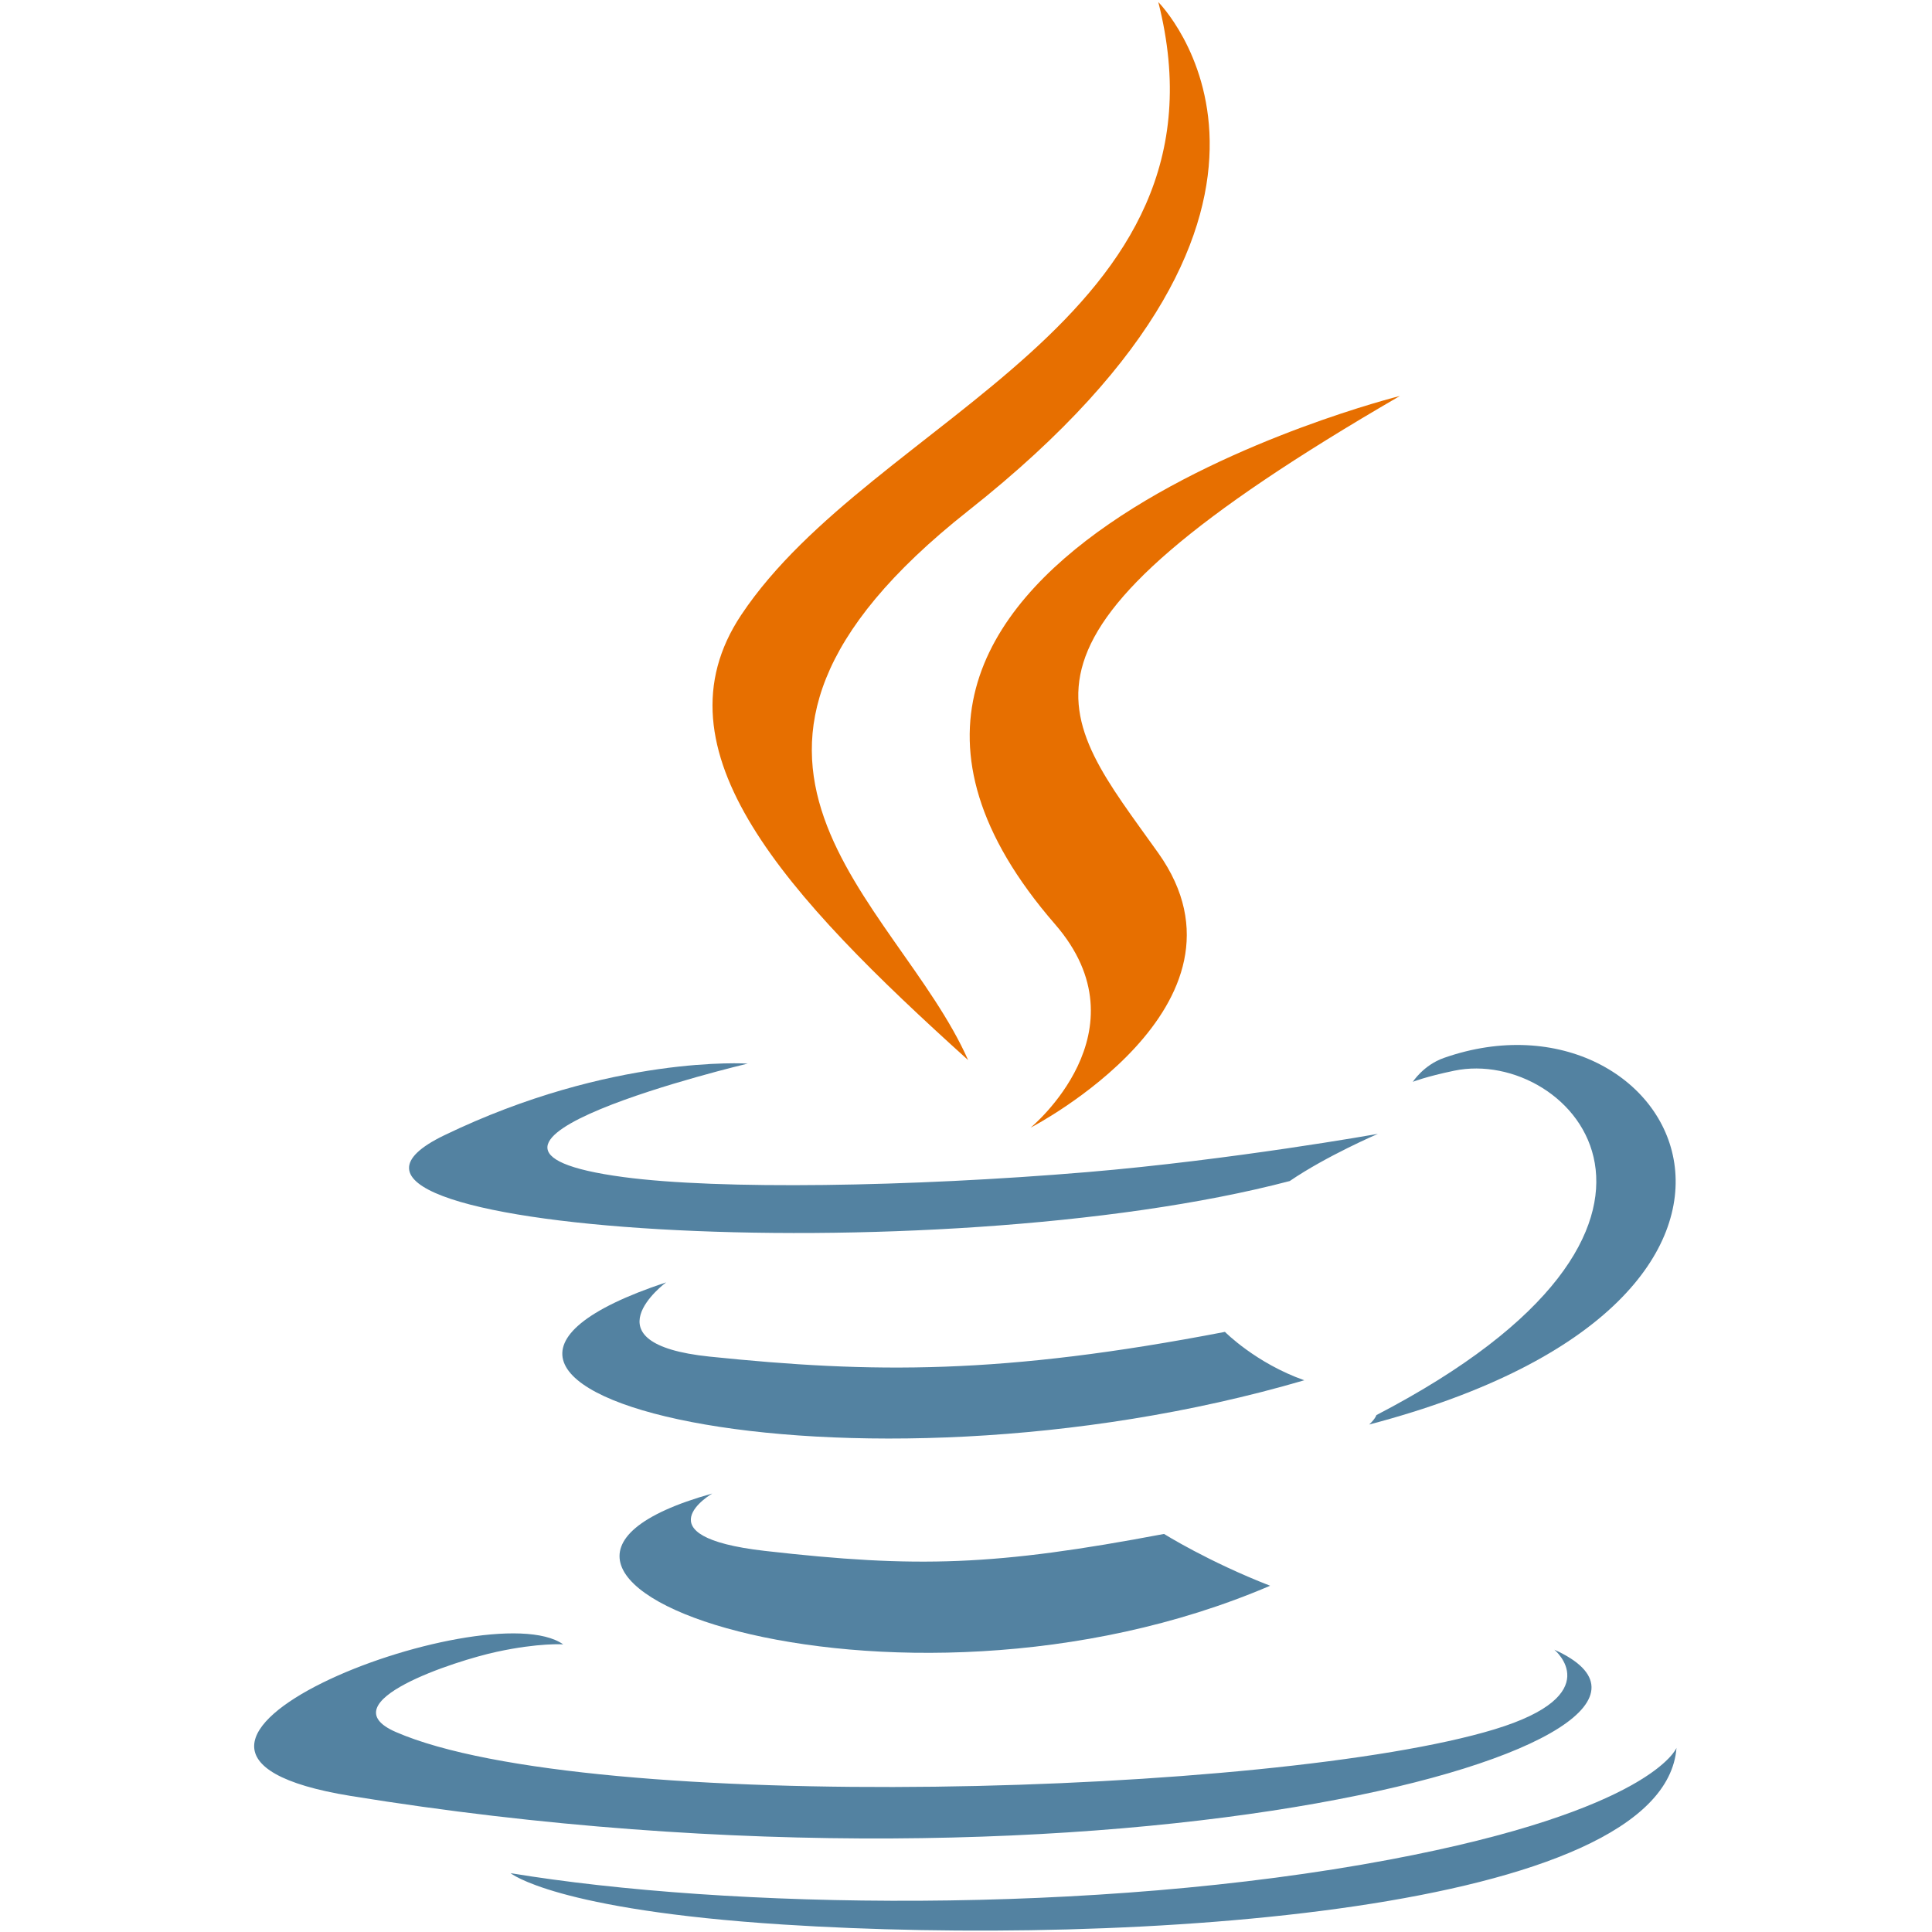
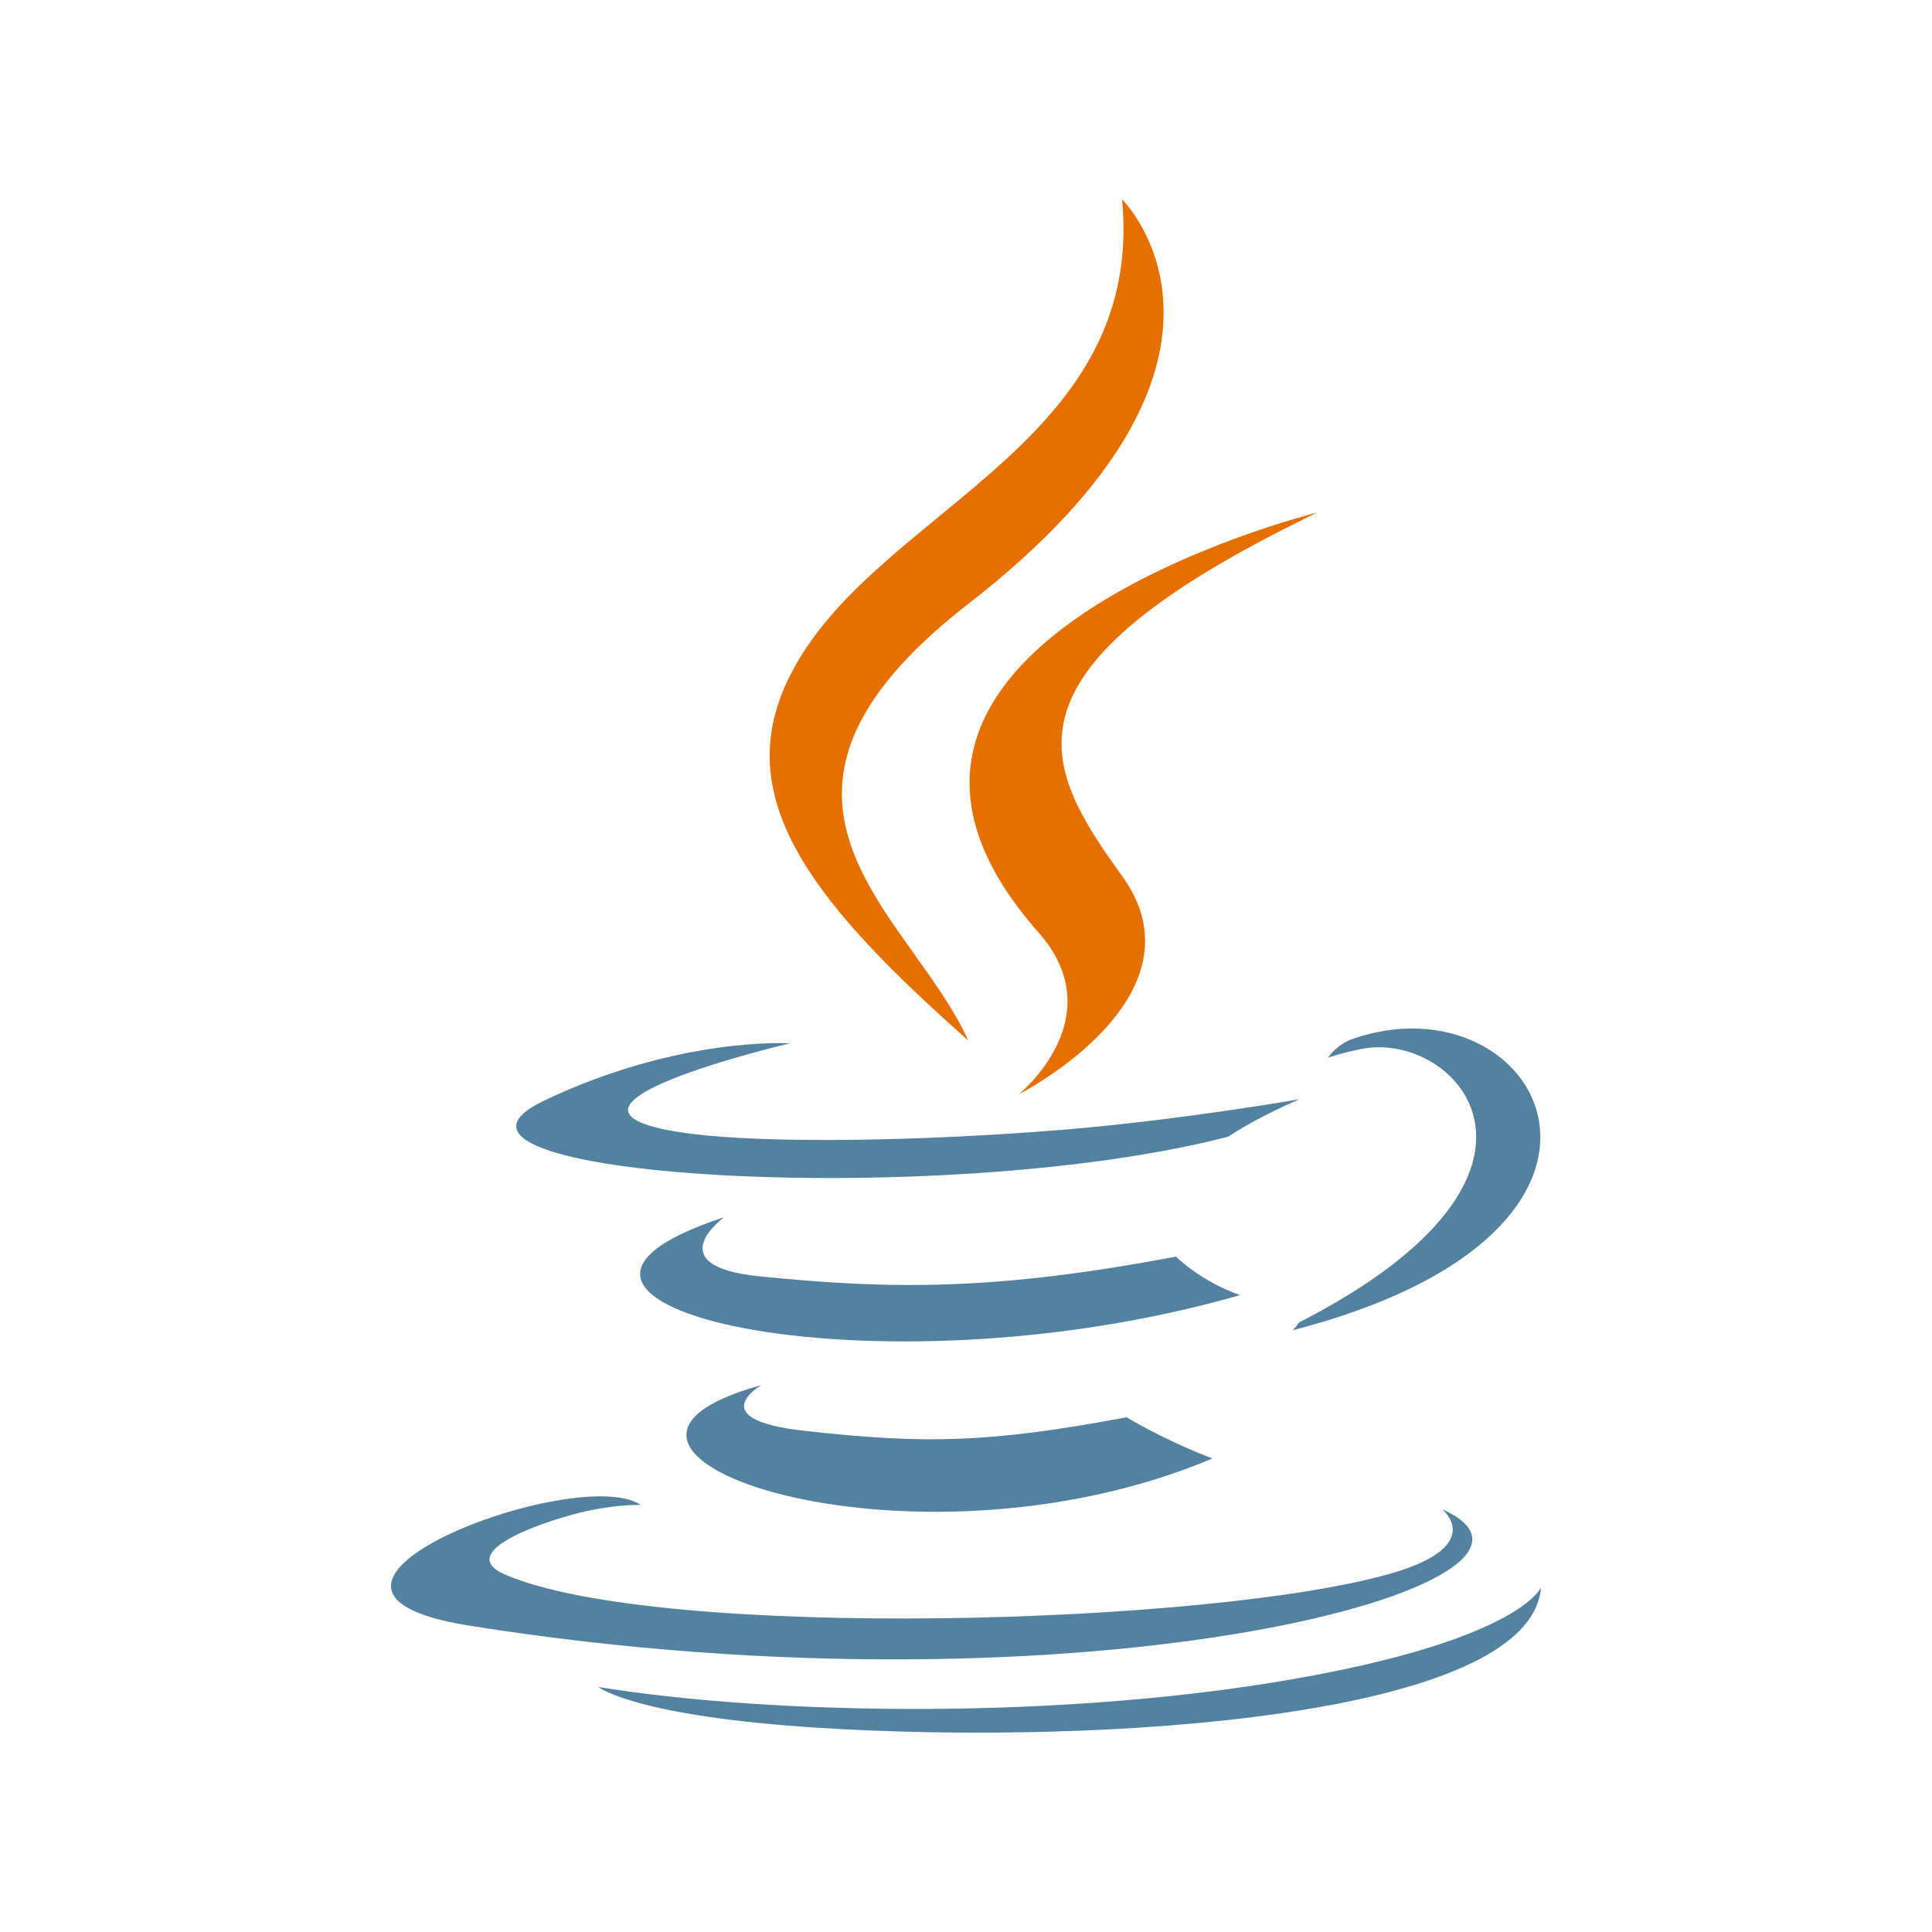
- <svg xmlns="http://www.w3.org/2000/svg" width="256px" height="256px" viewBox="-45 0 346 346" version="1.1" preserveAspectRatio="xMidYMid" fill="#000000">
+ <svg xmlns="http://www.w3.org/2000/svg" width="256px" height="256px" viewBox="-4.16 -4.16 40.32 40.32" fill="none">
  <g id="SVGRepo_bgCarrier" stroke-width="0" />
  <g id="SVGRepo_tracerCarrier" stroke-linecap="round" stroke-linejoin="round" />
  <g id="SVGRepo_iconCarrier">
-     <g>
-       <path d="M82.554,267.473 C82.554,267.473 69.356,275.148 91.947,277.745 C119.316,280.867 133.303,280.42 163.464,274.711 C163.464,274.711 171.393,279.683 182.467,283.99 C114.856,312.967 29.448,282.311 82.554,267.473" fill="#5382A1"> </path>
-       <path d="M74.292,229.659 C74.292,229.659 59.489,240.617 82.097,242.955 C111.333,245.971 134.421,246.218 174.373,238.525 C174.373,238.525 179.899,244.127 188.588,247.191 C106.841,271.095 15.79,249.076 74.292,229.659" fill="#5382A1"> </path>
-       <path d="M143.942,165.515 C160.601,184.695 139.565,201.955 139.565,201.955 C139.565,201.955 181.866,180.118 162.439,152.772 C144.295,127.271 130.38,114.6 205.707,70.914 C205.707,70.914 87.469,100.444 143.942,165.515" fill="#E76F00"> </path>
-       <path d="M233.364,295.442 C233.364,295.442 243.131,303.489 222.607,309.715 C183.581,321.538 60.175,325.108 25.893,310.186 C13.57,304.825 36.68,297.385 43.949,295.824 C51.53,294.18 55.863,294.487 55.863,294.487 C42.158,284.832 -32.72,313.444 17.829,321.637 C155.682,343.993 269.121,311.571 233.364,295.442" fill="#5382A1"> </path>
-       <path d="M88.901,190.48 C88.901,190.48 26.129,205.389 66.672,210.803 C83.79,213.095 117.915,212.577 149.702,209.913 C175.68,207.722 201.765,203.063 201.765,203.063 C201.765,203.063 192.605,206.986 185.978,211.511 C122.234,228.276 -0.908,220.477 34.543,203.328 C64.524,188.836 88.901,190.48 88.901,190.48" fill="#5382A1"> </path>
-       <path d="M201.506,253.422 C266.305,219.75 236.345,187.392 215.433,191.751 C210.307,192.818 208.022,193.743 208.022,193.743 C208.022,193.743 209.925,190.762 213.559,189.472 C254.929,174.927 286.746,232.369 200.204,255.119 C200.204,255.12 201.207,254.224 201.506,253.422" fill="#5382A1"> </path>
-       <path d="M162.439,0.371 C162.439,0.371 198.326,36.27 128.402,91.472 C72.331,135.754 115.616,161.002 128.379,189.849 C95.649,160.318 71.63,134.323 87.744,110.128 C111.395,74.613 176.918,57.394 162.439,0.371" fill="#E76F00"> </path>
-       <path d="M95.268,344.665 C157.467,348.647 252.98,342.456 255.242,313.026 C255.242,313.026 250.894,324.183 203.838,333.043 C150.75,343.033 85.274,341.867 46.439,335.464 C46.44,335.463 54.389,342.044 95.268,344.665" fill="#5382A1"> </path>
-     </g>
+     <path d="M16.05 8.441C22.638 3.326 19.257 0 19.257 0C19.76 5.287 13.813 6.536 12.219 10.169C11.131 12.649 12.964 14.819 16.047 17.555C15.775 16.949 15.354 16.361 14.929 15.764C13.477 13.731 11.964 11.613 16.05 8.441Z" fill="#E76F00" />
+     <path d="M17.102 18.677C17.102 18.677 19.084 17.078 17.514 15.301C12.193 9.272 23.333 6.536 23.333 6.536C16.532 9.812 17.547 11.757 19.257 14.12C21.087 16.654 17.102 18.677 17.102 18.677Z" fill="#E76F00" />
+     <path d="M22.937 23.446C29.042 20.326 26.22 17.328 24.249 17.732C23.766 17.831 23.551 17.916 23.551 17.916C23.551 17.916 23.73 17.64 24.073 17.52C27.971 16.173 30.968 21.495 22.814 23.603C22.814 23.603 22.909 23.52 22.937 23.446Z" fill="#5382A1" />
+     <path d="M10.233 19.497C6.413 18.995 12.328 17.614 12.328 17.614C12.328 17.614 10.031 17.462 7.206 18.804C3.866 20.393 15.468 21.116 21.474 19.562C22.098 19.143 22.961 18.78 22.961 18.78C22.961 18.78 20.504 19.211 18.056 19.415C15.061 19.661 11.846 19.709 10.233 19.497Z" fill="#5382A1" />
+     <path d="M11.686 22.476C9.556 22.259 10.951 21.244 10.951 21.244C5.439 23.043 14.018 25.083 21.72 22.868C20.901 22.584 20.381 22.065 20.381 22.065C16.616 22.778 14.441 22.755 11.686 22.476Z" fill="#5382A1" />
+     <path d="M12.614 25.699C10.486 25.459 11.729 24.747 11.729 24.747C6.726 26.122 14.773 28.962 21.143 26.278C20.1 25.879 19.353 25.418 19.353 25.418C16.511 25.947 15.193 25.988 12.614 25.699Z" fill="#5382A1" />
+     <path d="M25.939 27.339C25.939 27.339 26.859 28.084 24.925 28.661C21.248 29.757 9.621 30.087 6.391 28.705C5.23 28.208 7.407 27.519 8.092 27.374C8.806 27.222 9.215 27.25 9.215 27.25C7.923 26.356 0.868 29.007 5.631 29.766C18.619 31.837 29.308 28.833 25.939 27.339Z" fill="#5382A1" />
+     <path d="M28 28.968C27.787 31.695 18.788 32.268 12.927 31.899C9.104 31.658 8.338 31.056 8.327 31.047C11.986 31.64 18.155 31.748 23.157 30.823C27.59 30.002 28 28.968 28 28.968Z" fill="#5382A1" />
  </g>
</svg>
